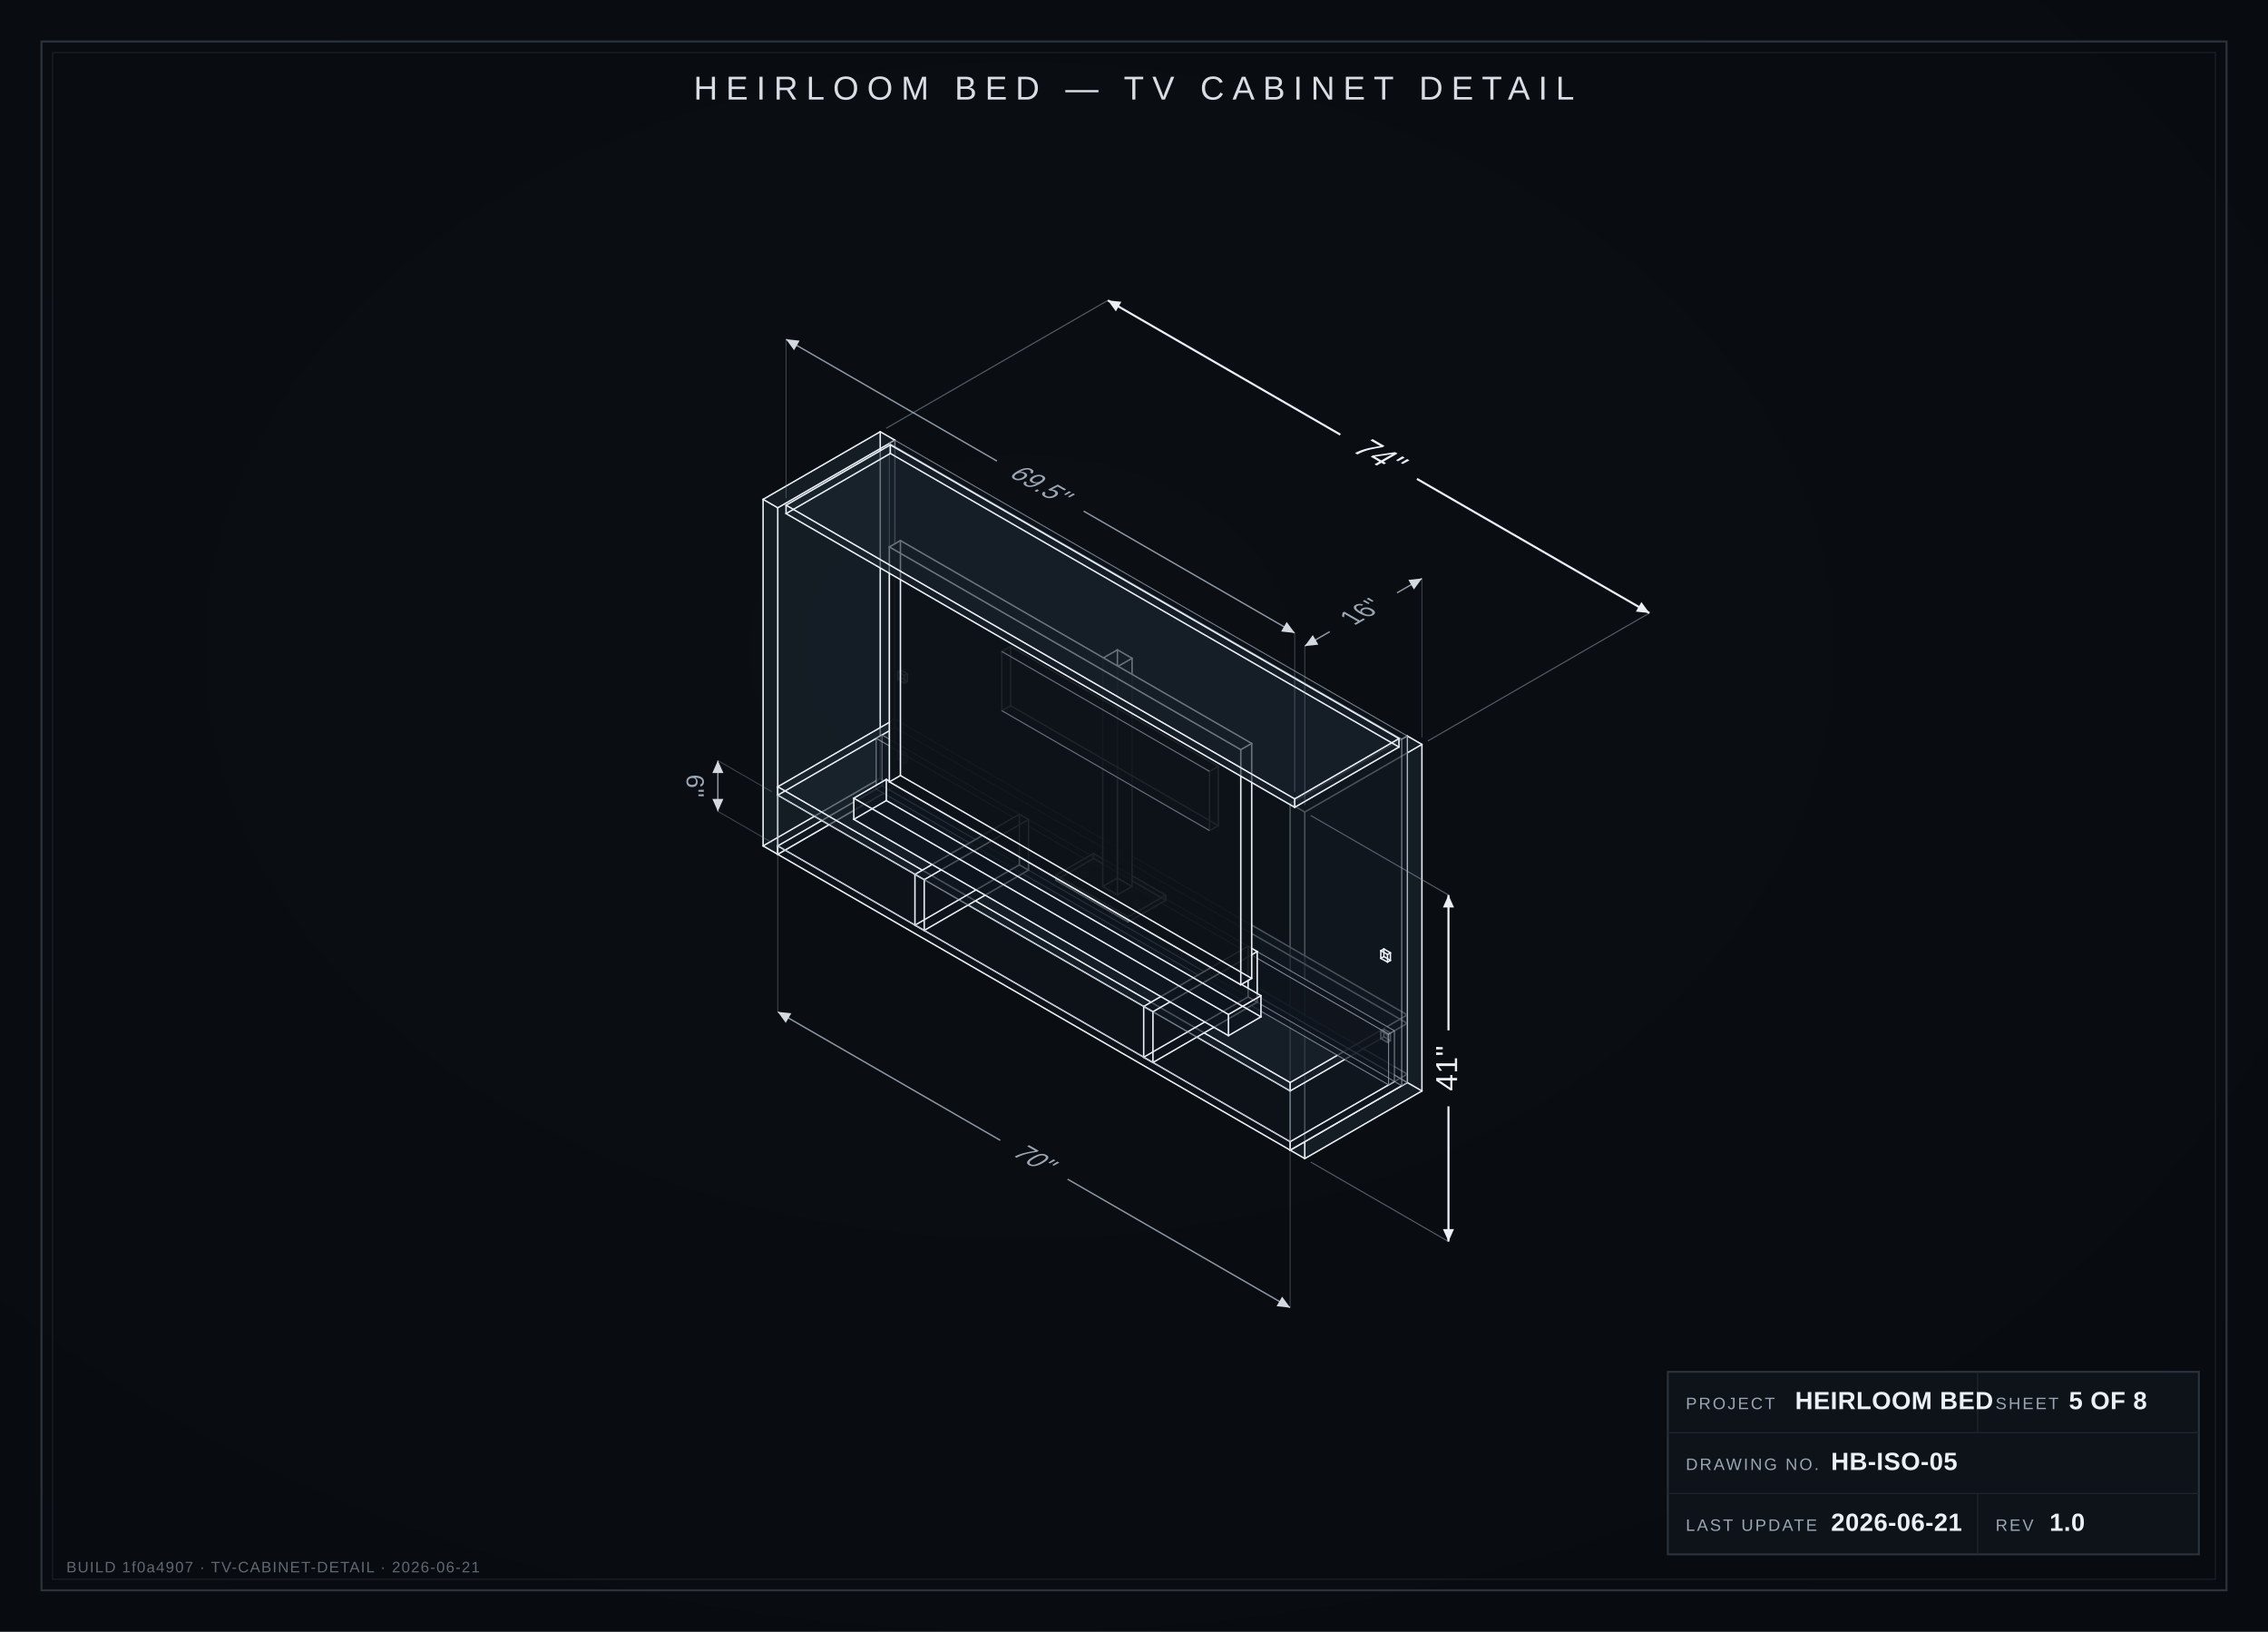
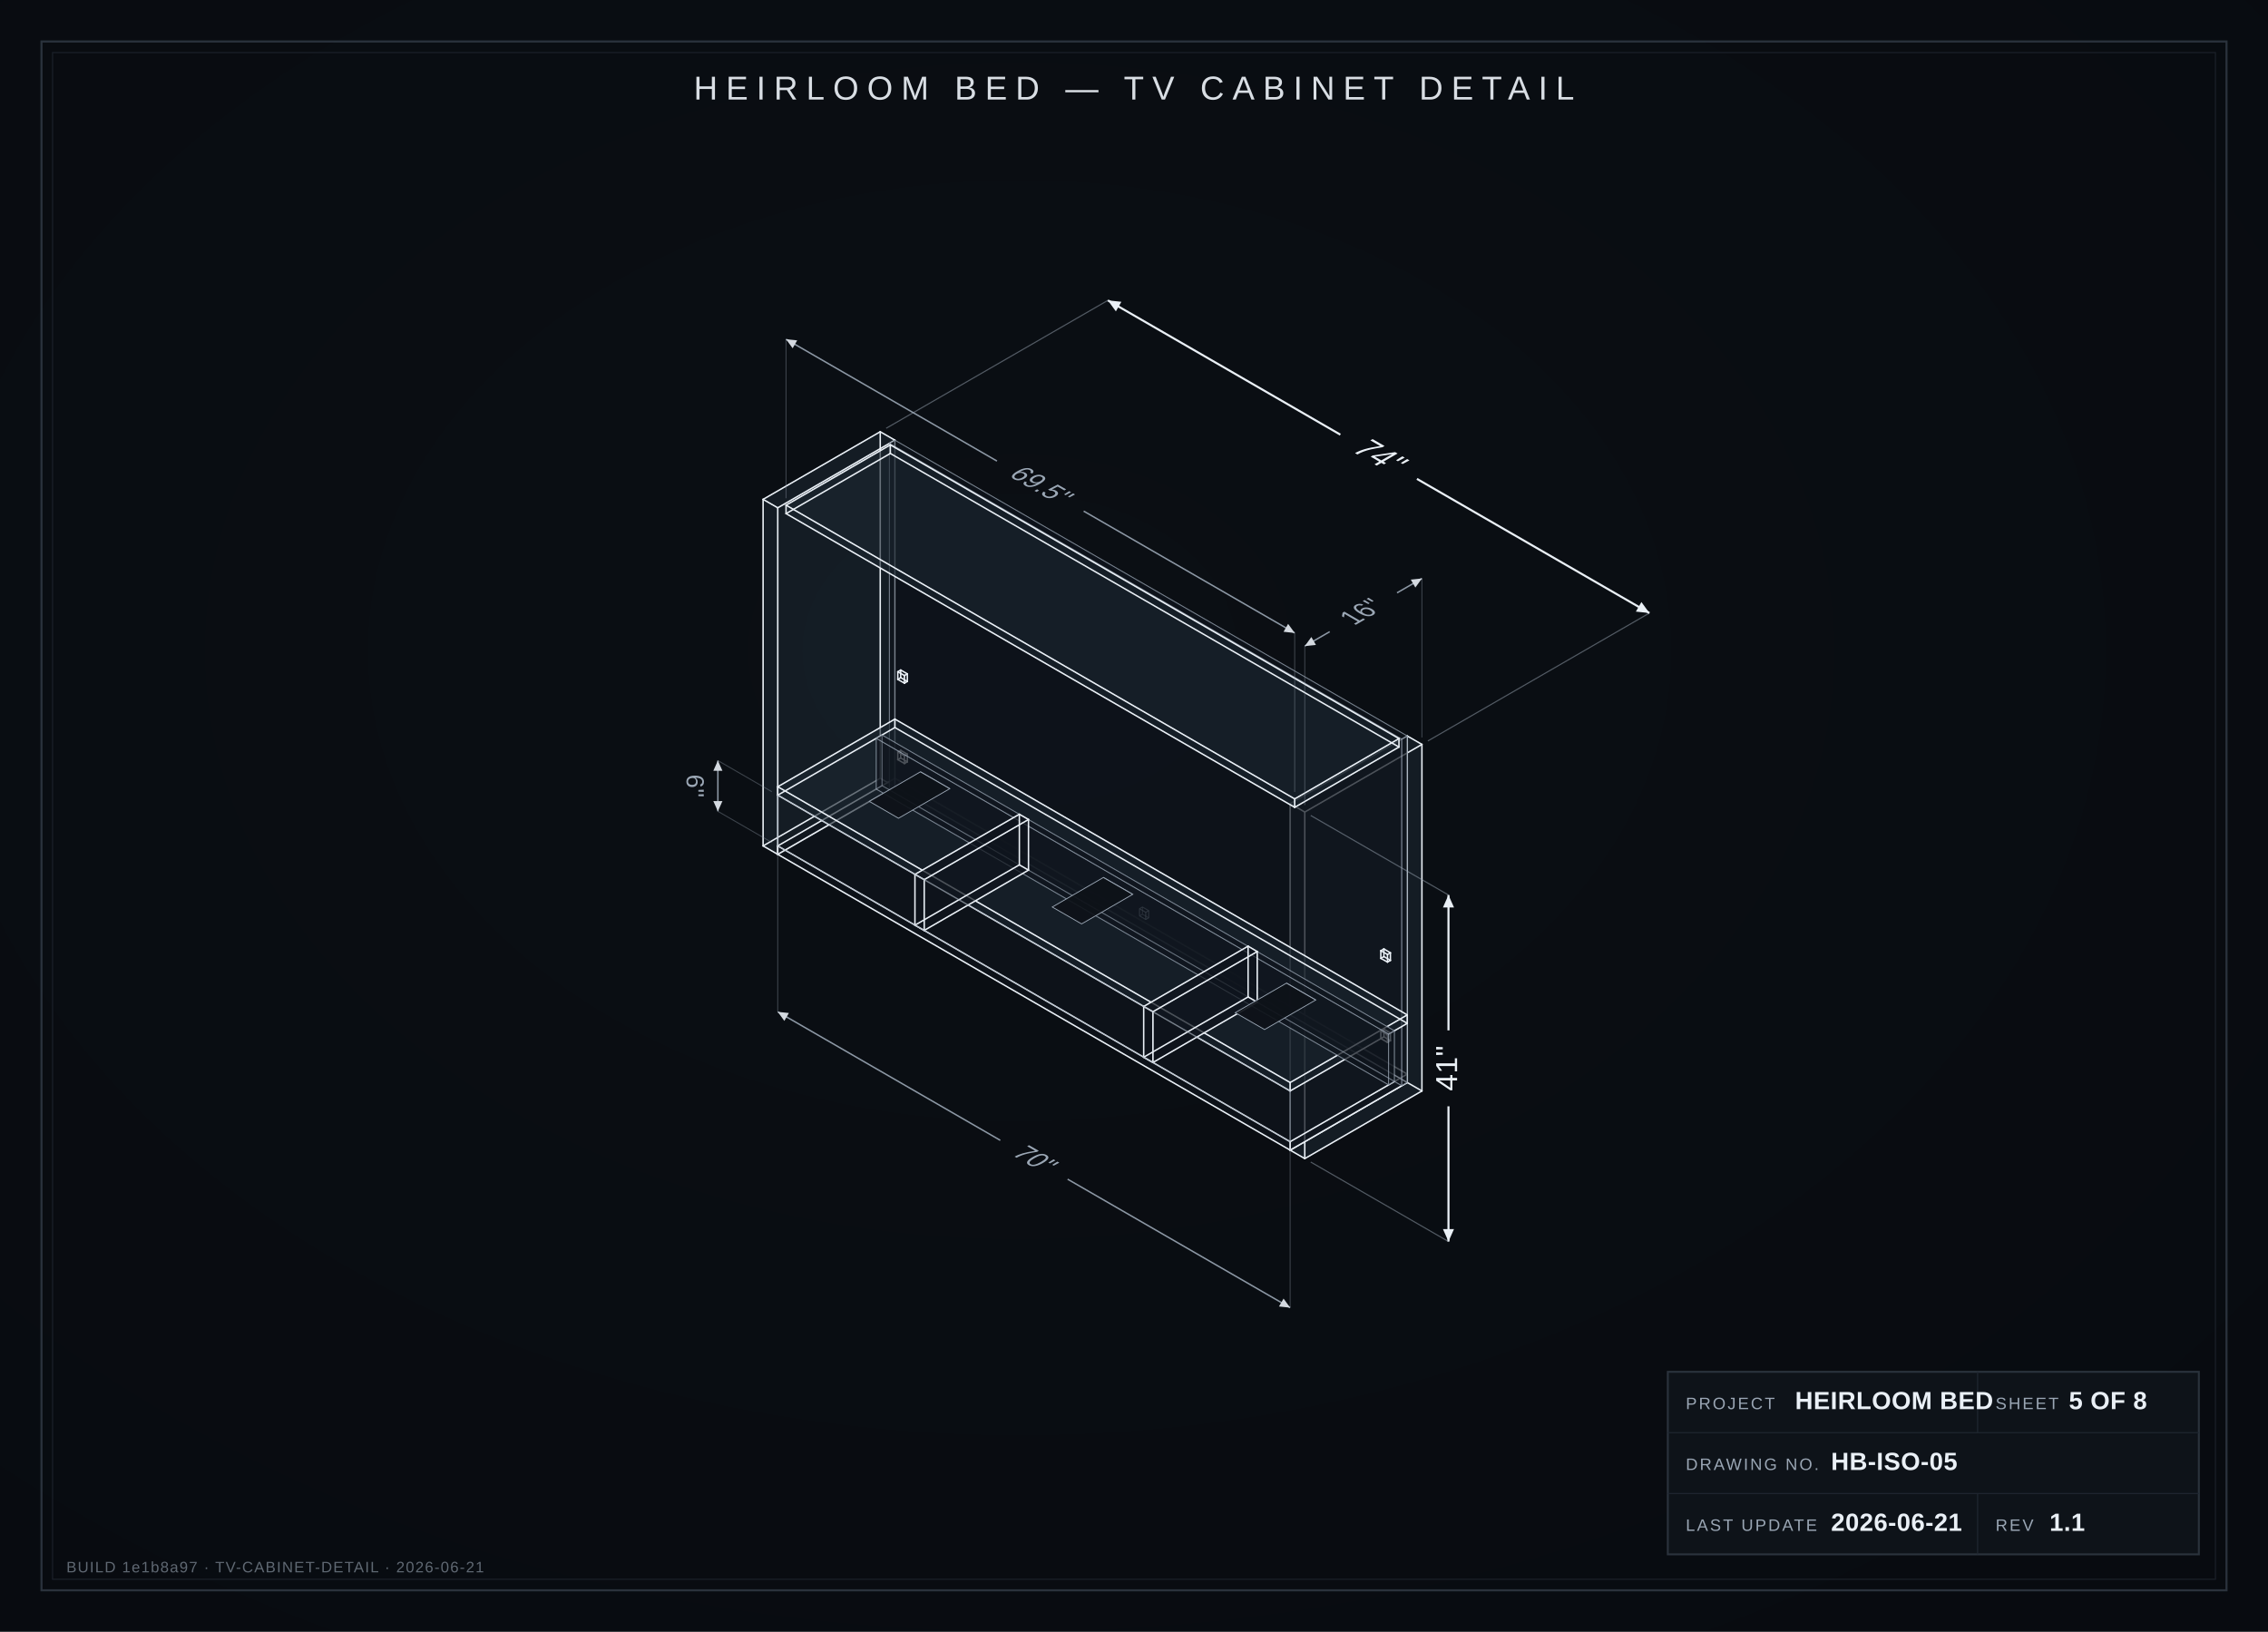
<svg xmlns="http://www.w3.org/2000/svg" viewBox="0 0 1640 1180" data-bf-class="new-world-isometric" data-bf-sheet="tv-cabinet-detail" data-bf-view="iso-top">
  <defs>
    <radialGradient id="bg" cx="0.45" cy="0.4" r="0.95">
      <stop offset="0" stop-color="#0B0F14" />
      <stop offset="1" stop-color="#070A0F" />
    </radialGradient>
-     <marker id="dimArrow" markerWidth="11" markerHeight="11" refX="9" refY="4" orient="auto-start-reverse" markerUnits="userSpaceOnUse">
+     <marker id="dimArrow-primary" markerWidth="11" markerHeight="10" refX="9" refY="4" orient="auto-start-reverse" markerUnits="userSpaceOnUse">
      <path d="M0,0 L9,4 L0,8 Z" fill="#EAF0F6" />
+     </marker>
+     <marker id="dimArrow-secondary" markerWidth="9.4" markerHeight="8.6" refX="7.4" refY="3.3" orient="auto-start-reverse" markerUnits="userSpaceOnUse">
+       <path d="M0,0 L7.4,3.3 L0,6.6 Z" fill="#EAF0F6" />
+     </marker>
+     <marker id="dimArrow-tight" markerWidth="8" markerHeight="7.4" refX="6" refY="2.7" orient="auto-start-reverse" markerUnits="userSpaceOnUse">
+       <path d="M0,0 L6,2.7 L0,5.4 Z" fill="#EAF0F6" />
+     </marker>
+     <marker id="dimArrow-micro" markerWidth="7" markerHeight="6.4" refX="5" refY="2.2" orient="auto-start-reverse" markerUnits="userSpaceOnUse">
+       <path d="M0,0 L5,2.2 L0,4.4 Z" fill="#EAF0F6" />
    </marker>
    <style>
      .face   { fill:#1B2530; fill-opacity:0.62; stroke:#9AA6B4; stroke-width:0.5; stroke-opacity:0.5; stroke-linejoin:round; }
      .faceDk { fill:#0E141C; fill-opacity:0.72; stroke:#9AA6B4; stroke-width:0.5; stroke-opacity:0.4; stroke-linejoin:round; }
      .spk    { fill:#0E1218; fill-opacity:0.92; stroke:#9AA6B4; stroke-width:0.6; }
      .metal  { fill:none; stroke:#8B95A1; stroke-width:0.9; }
      .edge   { stroke:#EAF0F6;  stroke-width:1.05; fill:none; stroke-linecap:round; stroke-linejoin:round; }
      .edgeS  { stroke:#9AA6B4; stroke-width:0.7;  fill:none; opacity:0.6; }
      .edgeF  { stroke:#5A6675; stroke-width:0.55; fill:none; opacity:0.5; }
      .explode { stroke:#9AA6B4; stroke-width:0.7; fill:none; stroke-dasharray:2 6; stroke-linecap:round; opacity:0.55; }
-       .ext      { stroke:#9AA6B4; stroke-width:0.8; opacity:0.5; }
-       .extS     { stroke:#9AA6B4; stroke-width:0.7; opacity:0.35; }
-       .dimline  { stroke:#EAF0F6; stroke-width:1.5; }
-       .dimlineS { stroke:#9AA6B4; stroke-width:1.0; opacity:0.9; }
+       .dimline-primary { stroke:#EAF0F6; stroke-width:1.5; }
+       .dimline-secondary { stroke:#9AA6B4; stroke-width:1.05; opacity:0.9; }
+       .dimline-tight { stroke:#9AA6B4; stroke-width:0.85; opacity:0.9; }
+       .dimline-micro { stroke:#9AA6B4; stroke-width:0.7; opacity:0.9; }
+       .ext-primary { stroke:#9AA6B4; stroke-width:0.8; opacity:0.5; }
+       .ext-secondary { stroke:#9AA6B4; stroke-width:0.7; opacity:0.35; }
+       .ext-tight { stroke:#9AA6B4; stroke-width:0.6; opacity:0.35; }
+       .ext-micro { stroke:#9AA6B4; stroke-width:0.5; opacity:0.35; }
      .dimKnockout { fill:#070A0F; stroke:none; }
      /* dimension typography — the ONLY three sizes (07 §3B). The thin halo is ANTI-ALIAS support only, never
         line clearance: the dim line is broken around the number (or the number sits outside it), so no line
         ever runs beneath a glyph. */
      .dimtext { fill:#EAF0F6; font-family:"Helvetica Neue","Segoe UI",Arial,system-ui,sans-serif; letter-spacing:0.3px; paint-order:stroke; stroke:#070A0F; stroke-width:1.1px; }
      .dimP { font-size:22px; }
      .dimS { font-size:18px; fill:#9AA6B4; }
      .dimT { font-size:16px; fill:#9AA6B4; }
+       .dimM { font-size:13px; fill:#9AA6B4; }
      .ttl   { fill:#EAF0F6;    font-family:"Helvetica Neue","Segoe UI",Arial,system-ui,sans-serif; }
      .tlab  { fill:#9AA6B4; font-family:"Helvetica Neue","Segoe UI",Arial,system-ui,sans-serif; font-size:12px; letter-spacing:1.4px; }
      .tval  { fill:#EAF0F6;    font-family:"Helvetica Neue","Segoe UI",Arial,system-ui,sans-serif; font-size:18px; letter-spacing:0.3px; font-weight:600; }
      .wm    { fill:#9AA6B4; font-family:"Helvetica Neue","Segoe UI",Arial,system-ui,sans-serif; font-size:11px; letter-spacing:0.8px; opacity:0.6; }
    </style>
  </defs>
  <rect x="0" y="0" width="1640" height="1180" fill="url(#bg)" />
  <rect x="30" y="30" width="1580" height="1120" fill="none" stroke="#2A323C" stroke-width="1.5" />
  <rect x="38" y="38" width="1564" height="1104" fill="none" stroke="#1A2029" stroke-width="0.8" />
  <g id="iso-model">
    <path d="M551.8,611.7 L562.4,617.8 L562.4,367.2 L551.8,361.1 Z" class="face" />
    <path d="M647.1,568.9 L562.4,617.8 L562.4,367.2 L647.1,318.3 Z" class="face" />
    <path d="M636.5,312.2 L647.1,318.3 L562.4,367.2 L551.8,361.1 Z" class="face" />
    <line x1="636.5" y1="562.8" x2="647.1" y2="568.9" class="edge" />
    <line x1="647.1" y1="568.9" x2="647.1" y2="318.3" class="edge" />
    <line x1="647.1" y1="318.3" x2="636.5" y2="312.2" class="edge" />
    <line x1="636.5" y1="312.2" x2="636.5" y2="562.8" class="edge" />
    <line x1="551.8" y1="611.7" x2="562.4" y2="617.8" class="edge" />
    <line x1="562.4" y1="617.8" x2="562.4" y2="367.2" class="edge" />
    <line x1="562.4" y1="367.2" x2="551.8" y2="361.1" class="edge" />
    <line x1="551.8" y1="361.1" x2="551.8" y2="611.7" class="edge" />
    <line x1="636.5" y1="562.8" x2="551.8" y2="611.7" class="edge" />
    <line x1="647.1" y1="568.9" x2="562.4" y2="617.8" class="edge" />
    <line x1="647.1" y1="318.3" x2="562.4" y2="367.2" class="edge" />
    <line x1="636.5" y1="312.2" x2="551.8" y2="361.1" class="edge" />
    <path d="M932.9,831.7 L943.5,837.8 L943.5,587.2 L932.9,581.1 Z" class="face" />
    <path d="M1028.2,788.9 L943.5,837.8 L943.5,587.2 L1028.2,538.3 Z" class="face" />
    <path d="M1017.6,532.2 L1028.2,538.3 L943.5,587.2 L932.9,581.1 Z" class="face" />
    <line x1="1017.6" y1="782.8" x2="1028.2" y2="788.9" class="edge" />
    <line x1="1028.2" y1="788.9" x2="1028.2" y2="538.3" class="edge" />
    <line x1="1028.2" y1="538.3" x2="1017.6" y2="532.2" class="edge" />
    <line x1="1017.6" y1="532.2" x2="1017.6" y2="782.8" class="edge" />
    <line x1="932.9" y1="831.7" x2="943.5" y2="837.8" class="edge" />
    <line x1="943.5" y1="837.8" x2="943.5" y2="587.2" class="edge" />
    <line x1="943.5" y1="587.2" x2="932.9" y2="581.1" class="edge" />
    <line x1="932.9" y1="581.1" x2="932.9" y2="831.7" class="edge" />
    <line x1="1017.6" y1="782.8" x2="932.9" y2="831.7" class="edge" />
    <line x1="1028.2" y1="788.9" x2="943.5" y2="837.8" class="edge" />
    <line x1="1028.2" y1="538.3" x2="943.5" y2="587.2" class="edge" />
    <line x1="1017.6" y1="532.2" x2="932.9" y2="581.1" class="edge" />
    <path d="M562.4,617.8 L932.9,831.7 L932.9,825.6 L562.4,611.7 Z" class="faceDk" />
    <path d="M1017.6,782.8 L932.9,831.7 L932.9,825.6 L1017.6,776.7 Z" class="faceDk" />
    <path d="M647.1,562.8 L1017.6,776.7 L932.9,825.6 L562.4,611.7 Z" class="faceDk" />
    <line x1="647.1" y1="568.9" x2="1017.6" y2="782.8" class="edge" />
    <line x1="1017.6" y1="782.8" x2="1017.6" y2="776.7" class="edge" />
    <line x1="1017.6" y1="776.7" x2="647.1" y2="562.8" class="edge" />
    <line x1="647.1" y1="562.8" x2="647.1" y2="568.9" class="edge" />
    <line x1="562.4" y1="617.8" x2="932.9" y2="831.7" class="edge" />
    <line x1="932.9" y1="831.7" x2="932.9" y2="825.6" class="edge" />
    <line x1="932.9" y1="825.6" x2="562.4" y2="611.7" class="edge" />
    <line x1="562.4" y1="611.7" x2="562.4" y2="617.8" class="edge" />
    <line x1="647.1" y1="568.9" x2="562.4" y2="617.8" class="edge" />
    <line x1="1017.6" y1="782.8" x2="932.9" y2="831.7" class="edge" />
    <line x1="1017.6" y1="776.7" x2="932.9" y2="825.6" class="edge" />
    <line x1="647.1" y1="562.8" x2="562.4" y2="611.7" class="edge" />
+     <path d="M643.1,571.2 L1013.6,785.1 L1013.6,534.5 L643.1,320.6 Z" class="faceDk" />
+     <path d="M1017.6,782.8 L1013.6,785.1 L1013.6,534.5 L1017.6,532.2 Z" class="faceDk" />
+     <path d="M647.1,318.3 L1017.6,532.2 L1013.6,534.5 L643.1,320.6 Z" class="faceDk" />
+     <line x1="647.1" y1="568.9" x2="1017.6" y2="782.8" class="edgeS" />
+     <line x1="1017.6" y1="782.8" x2="1017.6" y2="532.2" class="edgeS" />
+     <line x1="1017.6" y1="532.2" x2="647.1" y2="318.3" class="edgeS" />
+     <line x1="647.1" y1="318.3" x2="647.1" y2="568.9" class="edgeS" />
+     <line x1="643.1" y1="571.2" x2="1013.6" y2="785.1" class="edgeS" />
+     <line x1="1013.6" y1="785.1" x2="1013.6" y2="534.5" class="edgeS" />
+     <line x1="1013.6" y1="534.5" x2="643.1" y2="320.6" class="edgeS" />
+     <line x1="643.1" y1="320.6" x2="643.1" y2="571.2" class="edgeS" />
+     <line x1="647.1" y1="568.9" x2="643.1" y2="571.2" class="edgeS" />
+     <line x1="1017.6" y1="782.8" x2="1013.6" y2="785.1" class="edgeS" />
+     <line x1="1017.6" y1="532.2" x2="1013.6" y2="534.5" class="edgeS" />
+     <line x1="647.1" y1="318.3" x2="643.1" y2="320.6" class="edgeS" />
    <path d="M562.4,575 L932.9,788.9 L932.9,782.8 L562.4,568.9 Z" class="face" />
    <path d="M1017.6,740 L932.9,788.9 L932.9,782.8 L1017.6,733.9 Z" class="face" />
    <path d="M647.1,520 L1017.6,733.9 L932.9,782.8 L562.4,568.9 Z" class="face" />
    <line x1="647.1" y1="526.1" x2="1017.6" y2="740" class="edge" />
    <line x1="1017.6" y1="740" x2="1017.6" y2="733.9" class="edge" />
    <line x1="1017.6" y1="733.9" x2="647.1" y2="520" class="edge" />
    <line x1="647.1" y1="520" x2="647.1" y2="526.1" class="edge" />
    <line x1="562.4" y1="575" x2="932.9" y2="788.9" class="edge" />
    <line x1="932.9" y1="788.9" x2="932.9" y2="782.8" class="edge" />
    <line x1="932.9" y1="782.8" x2="562.4" y2="568.9" class="edge" />
    <line x1="562.4" y1="568.9" x2="562.4" y2="575" class="edge" />
    <line x1="647.1" y1="526.1" x2="562.4" y2="575" class="edge" />
    <line x1="1017.6" y1="740" x2="932.9" y2="788.9" class="edge" />
    <line x1="1017.6" y1="733.9" x2="932.9" y2="782.8" class="edge" />
    <line x1="647.1" y1="520" x2="562.4" y2="568.9" class="edge" />
-     <path d="M643.1,571.2 L1013.6,785.1 L1013.6,534.5 L643.1,320.6 Z" class="faceDk" />
-     <path d="M1017.6,782.8 L1013.6,785.1 L1013.6,534.5 L1017.6,532.2 Z" class="faceDk" />
-     <path d="M647.1,318.3 L1017.6,532.2 L1013.6,534.5 L643.1,320.6 Z" class="faceDk" />
-     <line x1="647.1" y1="568.9" x2="1017.6" y2="782.8" class="edgeS" />
-     <line x1="1017.6" y1="782.8" x2="1017.6" y2="532.2" class="edgeS" />
-     <line x1="1017.6" y1="532.2" x2="647.1" y2="318.3" class="edgeS" />
-     <line x1="647.1" y1="318.3" x2="647.1" y2="568.9" class="edgeS" />
-     <line x1="643.1" y1="571.2" x2="1013.6" y2="785.1" class="edgeS" />
-     <line x1="1013.6" y1="785.1" x2="1013.6" y2="534.5" class="edgeS" />
-     <line x1="1013.6" y1="534.5" x2="643.1" y2="320.6" class="edgeS" />
-     <line x1="643.1" y1="320.6" x2="643.1" y2="571.2" class="edgeS" />
-     <line x1="647.1" y1="568.9" x2="643.1" y2="571.2" class="edgeS" />
-     <line x1="1017.6" y1="782.8" x2="1013.6" y2="785.1" class="edgeS" />
-     <line x1="1017.6" y1="532.2" x2="1013.6" y2="534.5" class="edgeS" />
-     <line x1="647.1" y1="318.3" x2="643.1" y2="320.6" class="edgeS" />
    <path d="M649.2,549.3 L654,552.1 L654,546.6 L649.2,543.8 Z" class="faceDk" />
    <path d="M656.1,550.9 L654,552.1 L654,546.6 L656.1,545.4 Z" class="faceDk" />
    <path d="M651.3,542.6 L656.1,545.4 L654,546.6 L649.2,543.8 Z" class="faceDk" />
    <line x1="651.3" y1="548.1" x2="656.1" y2="550.9" class="edge" />
    <line x1="656.1" y1="550.9" x2="656.1" y2="545.4" class="edge" />
    <line x1="656.1" y1="545.4" x2="651.3" y2="542.6" class="edge" />
    <line x1="651.3" y1="542.6" x2="651.3" y2="548.1" class="edge" />
    <line x1="649.2" y1="549.3" x2="654" y2="552.1" class="edge" />
    <line x1="654" y1="552.1" x2="654" y2="546.6" class="edge" />
    <line x1="654" y1="546.6" x2="649.2" y2="543.8" class="edge" />
    <line x1="649.2" y1="543.8" x2="649.2" y2="549.3" class="edge" />
    <line x1="651.3" y1="548.1" x2="649.2" y2="549.3" class="edge" />
    <line x1="656.1" y1="550.9" x2="654" y2="552.1" class="edge" />
    <line x1="656.1" y1="545.4" x2="654" y2="546.6" class="edge" />
    <line x1="651.3" y1="542.6" x2="649.2" y2="543.8" class="edge" />
    <path d="M649.2,491.3 L654,494 L654,488.5 L649.2,485.8 Z" class="faceDk" />
    <path d="M656.1,492.8 L654,494 L654,488.5 L656.1,487.3 Z" class="faceDk" />
    <path d="M651.3,484.5 L656.1,487.3 L654,488.5 L649.2,485.8 Z" class="faceDk" />
    <line x1="651.3" y1="490" x2="656.1" y2="492.8" class="edge" />
    <line x1="656.1" y1="492.8" x2="656.1" y2="487.3" class="edge" />
    <line x1="656.1" y1="487.3" x2="651.3" y2="484.5" class="edge" />
    <line x1="651.3" y1="484.5" x2="651.3" y2="490" class="edge" />
    <line x1="649.2" y1="491.3" x2="654" y2="494" class="edge" />
    <line x1="654" y1="494" x2="654" y2="488.5" class="edge" />
    <line x1="654" y1="488.5" x2="649.2" y2="485.8" class="edge" />
    <line x1="649.2" y1="485.8" x2="649.2" y2="491.3" class="edge" />
    <line x1="651.3" y1="490" x2="649.2" y2="491.3" class="edge" />
    <line x1="656.1" y1="492.8" x2="654" y2="494" class="edge" />
    <line x1="656.1" y1="487.3" x2="654" y2="488.5" class="edge" />
    <line x1="651.3" y1="484.5" x2="649.2" y2="485.8" class="edge" />
    <path d="M998.5,751 L1003.3,753.8 L1003.3,748.3 L998.5,745.5 Z" class="faceDk" />
    <path d="M1005.4,752.5 L1003.3,753.8 L1003.3,748.3 L1005.4,747 Z" class="faceDk" />
    <path d="M1000.7,744.3 L1005.4,747 L1003.3,748.3 L998.5,745.5 Z" class="faceDk" />
    <line x1="1000.7" y1="749.8" x2="1005.4" y2="752.5" class="edge" />
    <line x1="1005.4" y1="752.5" x2="1005.4" y2="747" class="edge" />
    <line x1="1005.4" y1="747" x2="1000.7" y2="744.3" class="edge" />
    <line x1="1000.7" y1="744.3" x2="1000.7" y2="749.8" class="edge" />
    <line x1="998.5" y1="751" x2="1003.3" y2="753.8" class="edge" />
    <line x1="1003.3" y1="753.8" x2="1003.3" y2="748.3" class="edge" />
    <line x1="1003.3" y1="748.3" x2="998.5" y2="745.5" class="edge" />
    <line x1="998.5" y1="745.5" x2="998.5" y2="751" class="edge" />
    <line x1="1000.7" y1="749.8" x2="998.5" y2="751" class="edge" />
    <line x1="1005.4" y1="752.5" x2="1003.3" y2="753.8" class="edge" />
    <line x1="1005.4" y1="747" x2="1003.3" y2="748.3" class="edge" />
    <line x1="1000.7" y1="744.3" x2="998.5" y2="745.5" class="edge" />
    <path d="M998.5,693 L1003.3,695.7 L1003.3,690.2 L998.5,687.5 Z" class="faceDk" />
    <path d="M1005.4,694.5 L1003.3,695.7 L1003.3,690.2 L1005.4,689 Z" class="faceDk" />
    <path d="M1000.7,686.2 L1005.4,689 L1003.3,690.2 L998.5,687.5 Z" class="faceDk" />
    <line x1="1000.7" y1="691.7" x2="1005.4" y2="694.5" class="edge" />
    <line x1="1005.4" y1="694.5" x2="1005.4" y2="689" class="edge" />
    <line x1="1005.4" y1="689" x2="1000.7" y2="686.2" class="edge" />
    <line x1="1000.7" y1="686.2" x2="1000.7" y2="691.7" class="edge" />
    <line x1="998.5" y1="693" x2="1003.3" y2="695.7" class="edge" />
    <line x1="1003.3" y1="695.7" x2="1003.3" y2="690.2" class="edge" />
    <line x1="1003.3" y1="690.2" x2="998.5" y2="687.5" class="edge" />
    <line x1="998.5" y1="687.5" x2="998.5" y2="693" class="edge" />
    <line x1="1000.7" y1="691.7" x2="998.5" y2="693" class="edge" />
    <line x1="1005.4" y1="694.5" x2="1003.3" y2="695.7" class="edge" />
    <line x1="1005.4" y1="689" x2="1003.3" y2="690.2" class="edge" />
    <line x1="1000.7" y1="686.2" x2="998.5" y2="687.5" class="edge" />
    <path d="M824,662.3 L828.5,664.9 L828.5,659.7 L824,657.1 Z" class="faceDk" />
    <path d="M830.6,663.7 L828.5,664.9 L828.5,659.7 L830.6,658.5 Z" class="faceDk" />
    <path d="M826.1,655.9 L830.6,658.5 L828.5,659.7 L824,657.1 Z" class="faceDk" />
    <line x1="826.1" y1="661.1" x2="830.6" y2="663.7" class="edgeS" />
    <line x1="830.6" y1="663.7" x2="830.6" y2="658.5" class="edgeS" />
    <line x1="830.6" y1="658.5" x2="826.1" y2="655.9" class="edgeS" />
    <line x1="826.1" y1="655.9" x2="826.1" y2="661.1" class="edgeS" />
    <line x1="824" y1="662.3" x2="828.5" y2="664.9" class="edgeS" />
    <line x1="828.5" y1="664.9" x2="828.5" y2="659.7" class="edgeS" />
    <line x1="828.5" y1="659.7" x2="824" y2="657.1" class="edgeS" />
    <line x1="824" y1="657.1" x2="824" y2="662.3" class="edgeS" />
    <line x1="826.1" y1="661.1" x2="824" y2="662.3" class="edgeS" />
    <line x1="830.6" y1="663.7" x2="828.5" y2="664.9" class="edgeS" />
    <line x1="830.6" y1="658.5" x2="828.5" y2="659.7" class="edgeS" />
    <line x1="826.1" y1="655.9" x2="824" y2="657.1" class="edgeS" />
    <path d="M633.6,570.6 L1004.1,784.5 L1004.1,747.8 L633.6,533.9 Z" class="faceDk" />
    <path d="M1008.3,782 L1004.1,784.5 L1004.1,747.8 L1008.3,745.4 Z" class="faceDk" />
    <path d="M637.8,531.5 L1008.3,745.4 L1004.1,747.8 L633.6,533.9 Z" class="faceDk" />
    <line x1="637.8" y1="568.1" x2="1008.3" y2="782" class="edgeS" />
    <line x1="1008.3" y1="782" x2="1008.3" y2="745.4" class="edgeS" />
    <line x1="1008.3" y1="745.4" x2="637.8" y2="531.5" class="edgeS" />
    <line x1="637.8" y1="531.5" x2="637.8" y2="568.1" class="edgeS" />
    <line x1="633.6" y1="570.6" x2="1004.1" y2="784.5" class="edgeS" />
    <line x1="1004.1" y1="784.5" x2="1004.1" y2="747.8" class="edgeS" />
    <line x1="1004.1" y1="747.8" x2="633.6" y2="533.9" class="edgeS" />
    <line x1="633.6" y1="533.9" x2="633.6" y2="570.6" class="edgeS" />
    <line x1="637.8" y1="568.1" x2="633.6" y2="570.6" class="edgeS" />
    <line x1="1008.3" y1="782" x2="1004.1" y2="784.5" class="edgeS" />
    <line x1="1008.3" y1="745.4" x2="1004.1" y2="747.8" class="edgeS" />
    <line x1="637.8" y1="531.5" x2="633.6" y2="533.9" class="edgeS" />
    <path d="M661.6,669 L668.3,672.8 L668.3,636.1 L661.6,632.3 Z" class="faceDk" />
    <path d="M743.7,629.2 L668.3,672.8 L668.3,636.1 L743.7,592.6 Z" class="faceDk" />
    <path d="M737.1,588.8 L743.7,592.6 L668.3,636.1 L661.6,632.3 Z" class="faceDk" />
    <line x1="737.1" y1="625.4" x2="743.7" y2="629.2" class="edge" />
    <line x1="743.7" y1="629.2" x2="743.7" y2="592.6" class="edge" />
    <line x1="743.7" y1="592.6" x2="737.1" y2="588.8" class="edge" />
    <line x1="737.1" y1="588.8" x2="737.1" y2="625.4" class="edge" />
    <line x1="661.6" y1="669" x2="668.3" y2="672.8" class="edge" />
    <line x1="668.3" y1="672.8" x2="668.3" y2="636.1" class="edge" />
    <line x1="668.3" y1="636.1" x2="661.6" y2="632.3" class="edge" />
    <line x1="661.6" y1="632.3" x2="661.6" y2="669" class="edge" />
    <line x1="737.1" y1="625.4" x2="661.6" y2="669" class="edge" />
    <line x1="743.7" y1="629.2" x2="668.3" y2="672.8" class="edge" />
    <line x1="743.7" y1="592.6" x2="668.3" y2="636.1" class="edge" />
    <line x1="737.1" y1="588.8" x2="661.6" y2="632.3" class="edge" />
    <path d="M827,764.5 L833.7,768.3 L833.7,731.6 L827,727.8 Z" class="faceDk" />
    <path d="M909.1,724.7 L833.7,768.3 L833.7,731.6 L909.1,688.1 Z" class="faceDk" />
    <path d="M902.5,684.2 L909.1,688.1 L833.7,731.6 L827,727.8 Z" class="faceDk" />
    <line x1="902.5" y1="720.9" x2="909.1" y2="724.7" class="edge" />
    <line x1="909.1" y1="724.7" x2="909.1" y2="688.1" class="edge" />
    <line x1="909.1" y1="688.1" x2="902.5" y2="684.2" class="edge" />
    <line x1="902.5" y1="684.2" x2="902.5" y2="720.9" class="edge" />
    <line x1="827" y1="764.5" x2="833.7" y2="768.3" class="edge" />
    <line x1="833.7" y1="768.3" x2="833.7" y2="731.6" class="edge" />
    <line x1="833.7" y1="731.6" x2="827" y2="727.8" class="edge" />
    <line x1="827" y1="727.8" x2="827" y2="764.5" class="edge" />
    <line x1="902.5" y1="720.9" x2="827" y2="764.5" class="edge" />
    <line x1="909.1" y1="724.7" x2="833.7" y2="768.3" class="edge" />
    <line x1="909.1" y1="688.1" x2="833.7" y2="731.6" class="edge" />
    <line x1="902.5" y1="684.2" x2="827" y2="727.8" class="edge" />
-     <path d="M763.5,636.5 L815.8,666.7 L815.8,663 L763.5,632.8 Z" class="face" />
-     <path d="M842.9,651 L815.8,666.7 L815.8,663 L842.9,647.3 Z" class="face" />
-     <path d="M790.7,617.2 L842.9,647.3 L815.8,663 L763.5,632.8 Z" class="face" />
-     <line x1="790.7" y1="620.8" x2="842.9" y2="651" class="edge" />
-     <line x1="842.9" y1="651" x2="842.9" y2="647.3" class="edge" />
-     <line x1="842.9" y1="647.3" x2="790.7" y2="617.2" class="edge" />
-     <line x1="790.7" y1="617.2" x2="790.7" y2="620.8" class="edge" />
-     <line x1="763.5" y1="636.5" x2="815.8" y2="666.7" class="edge" />
-     <line x1="815.8" y1="666.7" x2="815.8" y2="663" class="edge" />
-     <line x1="815.8" y1="663" x2="763.5" y2="632.8" class="edge" />
-     <line x1="763.5" y1="632.8" x2="763.5" y2="636.5" class="edge" />
-     <line x1="790.7" y1="620.8" x2="763.5" y2="636.5" class="edge" />
-     <line x1="842.9" y1="651" x2="815.8" y2="666.7" class="edge" />
-     <line x1="842.9" y1="647.3" x2="815.8" y2="663" class="edge" />
-     <line x1="790.7" y1="617.2" x2="763.5" y2="632.8" class="edge" />
-     <path d="M782.1,633.4 L784.4,634.7 L784.4,632 L782.1,630.6 Z" class="faceDk" />
-     <path d="M786.8,633.4 L784.4,634.7 L784.4,632 L786.8,630.6 Z" class="faceDk" />
-     <path d="M784.4,629.2 L786.8,630.6 L784.4,632 L782.1,630.6 Z" class="faceDk" />
-     <line x1="784.4" y1="632" x2="786.8" y2="633.4" class="edgeF" />
-     <line x1="786.8" y1="633.4" x2="786.8" y2="630.6" class="edgeF" />
-     <line x1="786.8" y1="630.6" x2="784.4" y2="629.2" class="edgeF" />
-     <line x1="784.4" y1="629.2" x2="784.4" y2="632" class="edgeF" />
-     <line x1="782.1" y1="633.4" x2="784.4" y2="634.7" class="edgeF" />
-     <line x1="784.4" y1="634.7" x2="784.4" y2="632" class="edgeF" />
-     <line x1="784.4" y1="632" x2="782.1" y2="630.6" class="edgeF" />
-     <line x1="782.1" y1="630.6" x2="782.1" y2="633.4" class="edgeF" />
-     <line x1="784.4" y1="632" x2="782.1" y2="633.4" class="edgeF" />
-     <line x1="786.8" y1="633.4" x2="784.4" y2="634.7" class="edgeF" />
-     <line x1="786.8" y1="630.6" x2="784.4" y2="632" class="edgeF" />
-     <line x1="784.4" y1="629.2" x2="782.1" y2="630.6" class="edgeF" />
-     <path d="M819.6,655.1 L822,656.4 L822,653.7 L819.6,652.3 Z" class="faceDk" />
-     <path d="M824.4,655.1 L822,656.4 L822,653.7 L824.4,652.3 Z" class="faceDk" />
-     <path d="M822,650.9 L824.4,652.3 L822,653.7 L819.6,652.3 Z" class="faceDk" />
-     <line x1="822" y1="653.7" x2="824.4" y2="655.1" class="edgeF" />
-     <line x1="824.4" y1="655.1" x2="824.4" y2="652.3" class="edgeF" />
-     <line x1="824.4" y1="652.3" x2="822" y2="650.9" class="edgeF" />
-     <line x1="822" y1="650.9" x2="822" y2="653.7" class="edgeF" />
-     <line x1="819.6" y1="655.1" x2="822" y2="656.4" class="edgeF" />
-     <line x1="822" y1="656.4" x2="822" y2="653.7" class="edgeF" />
-     <line x1="822" y1="653.7" x2="819.6" y2="652.3" class="edgeF" />
-     <line x1="819.6" y1="652.3" x2="819.6" y2="655.1" class="edgeF" />
-     <line x1="822" y1="653.7" x2="819.6" y2="655.1" class="edgeF" />
-     <line x1="824.4" y1="655.1" x2="822" y2="656.4" class="edgeF" />
-     <line x1="824.4" y1="652.3" x2="822" y2="653.7" class="edgeF" />
-     <line x1="822" y1="650.9" x2="819.6" y2="652.3" class="edgeF" />
-     <path d="M797.4,641 L808,647.1 L808,482.1 L797.4,476 Z" class="faceDk" />
-     <path d="M818.6,641 L808,647.1 L808,482.1 L818.6,476 Z" class="faceDk" />
-     <path d="M808,469.9 L818.6,476 L808,482.1 L797.4,476 Z" class="faceDk" />
-     <line x1="808" y1="634.9" x2="818.6" y2="641" class="edge" />
-     <line x1="818.6" y1="641" x2="818.6" y2="476" class="edge" />
-     <line x1="818.6" y1="476" x2="808" y2="469.9" class="edge" />
-     <line x1="808" y1="469.9" x2="808" y2="634.9" class="edge" />
-     <line x1="797.4" y1="641" x2="808" y2="647.1" class="edge" />
-     <line x1="808" y1="647.1" x2="808" y2="482.1" class="edge" />
-     <line x1="808" y1="482.1" x2="797.4" y2="476" class="edge" />
-     <line x1="797.4" y1="476" x2="797.4" y2="641" class="edge" />
-     <line x1="808" y1="634.9" x2="797.4" y2="641" class="edge" />
-     <line x1="818.6" y1="641" x2="808" y2="647.1" class="edge" />
-     <line x1="818.6" y1="476" x2="808" y2="482.1" class="edge" />
-     <line x1="808" y1="469.9" x2="797.4" y2="476" class="edge" />
-     <path d="M724.4,513.9 L874.6,600.6 L874.6,557.8 L724.4,471.1 Z" class="face" />
-     <path d="M881,597 L874.6,600.6 L874.6,557.8 L881,554.2 Z" class="face" />
-     <path d="M730.8,467.5 L881,554.2 L874.6,557.8 L724.4,471.1 Z" class="face" />
-     <line x1="730.8" y1="510.3" x2="881" y2="597" class="edge" />
-     <line x1="881" y1="597" x2="881" y2="554.2" class="edge" />
-     <line x1="881" y1="554.2" x2="730.8" y2="467.5" class="edge" />
-     <line x1="730.8" y1="467.5" x2="730.8" y2="510.3" class="edge" />
-     <line x1="724.4" y1="513.9" x2="874.6" y2="600.6" class="edge" />
-     <line x1="874.6" y1="600.6" x2="874.6" y2="557.8" class="edge" />
-     <line x1="874.6" y1="557.8" x2="724.4" y2="471.1" class="edge" />
-     <line x1="724.4" y1="471.1" x2="724.4" y2="513.9" class="edge" />
-     <line x1="730.8" y1="510.3" x2="724.4" y2="513.9" class="edge" />
-     <line x1="881" y1="597" x2="874.6" y2="600.6" class="edge" />
-     <line x1="881" y1="554.2" x2="874.6" y2="557.8" class="edge" />
-     <line x1="730.8" y1="467.5" x2="724.4" y2="471.1" class="edge" />
-     <path d="M617.4,592.5 L888.3,748.9 L888.3,733.6 L617.4,577.2 Z" class="faceDk" />
-     <path d="M911.8,735.3 L888.3,748.9 L888.3,733.6 L911.8,720 Z" class="faceDk" />
-     <path d="M640.9,563.6 L911.8,720 L888.3,733.6 L617.4,577.2 Z" class="faceDk" />
-     <line x1="640.9" y1="578.9" x2="911.8" y2="735.3" class="edge" />
-     <line x1="911.8" y1="735.3" x2="911.8" y2="720" class="edge" />
-     <line x1="911.8" y1="720" x2="640.9" y2="563.6" class="edge" />
-     <line x1="640.9" y1="563.6" x2="640.9" y2="578.9" class="edge" />
-     <line x1="617.4" y1="592.5" x2="888.3" y2="748.9" class="edge" />
-     <line x1="888.3" y1="748.9" x2="888.3" y2="733.6" class="edge" />
-     <line x1="888.3" y1="733.6" x2="617.4" y2="577.2" class="edge" />
-     <line x1="617.4" y1="577.2" x2="617.4" y2="592.5" class="edge" />
-     <line x1="640.9" y1="578.9" x2="617.4" y2="592.5" class="edge" />
-     <line x1="911.8" y1="735.3" x2="888.3" y2="748.9" class="edge" />
-     <line x1="911.8" y1="720" x2="888.3" y2="733.6" class="edge" />
-     <line x1="640.9" y1="563.6" x2="617.4" y2="577.2" class="edge" />
-     <path d="M643.1,565.4 L897.2,712.1 L897.2,542.1 L643.1,395.5 Z" class="spk" />
-     <path d="M905.1,707.5 L897.2,712.1 L897.2,542.1 L905.1,537.6 Z" class="spk" />
-     <path d="M651.1,390.9 L905.1,537.6 L897.2,542.1 L643.1,395.5 Z" class="spk" />
-     <line x1="651.1" y1="560.8" x2="905.1" y2="707.5" class="edge" />
-     <line x1="905.1" y1="707.5" x2="905.1" y2="537.6" class="edge" />
-     <line x1="905.1" y1="537.6" x2="651.1" y2="390.9" class="edge" />
-     <line x1="651.1" y1="390.9" x2="651.1" y2="560.8" class="edge" />
-     <line x1="643.1" y1="565.4" x2="897.2" y2="712.1" class="edge" />
-     <line x1="897.2" y1="712.1" x2="897.2" y2="542.1" class="edge" />
-     <line x1="897.2" y1="542.1" x2="643.1" y2="395.5" class="edge" />
-     <line x1="643.1" y1="395.5" x2="643.1" y2="565.4" class="edge" />
-     <line x1="651.1" y1="560.8" x2="643.1" y2="565.4" class="edge" />
-     <line x1="905.1" y1="707.5" x2="897.2" y2="712.1" class="edge" />
-     <line x1="905.1" y1="537.6" x2="897.2" y2="542.1" class="edge" />
-     <line x1="651.1" y1="390.9" x2="643.1" y2="395.5" class="edge" />
    <path d="M568.4,371.4 L936.2,583.8 L936.2,577.7 L568.4,365.3 Z" class="face" />
    <path d="M1011.6,540.2 L936.2,583.8 L936.2,577.7 L1011.6,534.1 Z" class="face" />
    <path d="M643.8,321.7 L1011.6,534.1 L936.2,577.7 L568.4,365.3 Z" class="face" />
    <line x1="643.8" y1="327.9" x2="1011.6" y2="540.2" class="edge" />
    <line x1="1011.6" y1="540.2" x2="1011.6" y2="534.1" class="edge" />
    <line x1="1011.6" y1="534.1" x2="643.8" y2="321.7" class="edge" />
    <line x1="643.8" y1="321.7" x2="643.8" y2="327.9" class="edge" />
    <line x1="568.4" y1="371.4" x2="936.2" y2="583.8" class="edge" />
    <line x1="936.2" y1="583.8" x2="936.2" y2="577.7" class="edge" />
    <line x1="936.2" y1="577.7" x2="568.4" y2="365.3" class="edge" />
    <line x1="568.4" y1="365.3" x2="568.4" y2="371.4" class="edge" />
    <line x1="643.8" y1="327.9" x2="568.4" y2="371.4" class="edge" />
    <line x1="1011.6" y1="540.2" x2="936.2" y2="583.8" class="edge" />
    <line x1="1011.6" y1="534.1" x2="936.2" y2="577.7" class="edge" />
    <line x1="643.8" y1="321.7" x2="568.4" y2="365.3" class="edge" />
+     <path d="M665.6,558.1 L686.8,570.3 L649.7,591.7 L628.6,579.5 Z" class="spk" />
+     <path d="M797.9,634.5 L819.1,646.7 L782.1,668.1 L760.9,655.9 Z" class="spk" />
+     <path d="M930.3,710.9 L951.4,723.1 L914.4,744.5 L893.2,732.3 Z" class="spk" />
    <line x1="562.4" y1="575" x2="932.9" y2="788.9" class="edgeS" />
    <line x1="562.4" y1="611.7" x2="932.9" y2="825.6" class="edgeS" />
    <line x1="562.4" y1="611.7" x2="562.4" y2="575" class="edgeS" />
    <line x1="932.9" y1="825.6" x2="932.9" y2="788.9" class="edgeS" />
-     <line x1="724.4" y1="513.9" x2="874.6" y2="600.6" class="edgeS" />
-     <line x1="724.4" y1="471.1" x2="874.6" y2="557.8" class="edgeS" />
+     <line x1="665.6" y1="558.1" x2="686.8" y2="570.3" class="edgeS" />
+     <line x1="797.9" y1="634.5" x2="819.1" y2="646.7" class="edgeS" />
+     <line x1="930.3" y1="710.9" x2="951.4" y2="723.1" class="edgeS" />
  </g>
  <g id="iso-dimensions">
-     <line x1="640.8" y1="309.7" x2="801.1" y2="217.2" class="ext" />
-     <line x1="1032.5" y1="535.8" x2="1192.7" y2="443.3" class="ext" />
-     <line x1="801.1" y1="217.2" x2="969.2" y2="314.3" class="dimline" marker-start="url(#dimArrow)" />
-     <line x1="1024.6" y1="346.3" x2="1192.7" y2="443.3" class="dimline" marker-end="url(#dimArrow)" />
+     <line x1="640.8" y1="309.7" x2="801.1" y2="217.2" class="ext-primary" />
+     <line x1="1032.5" y1="535.8" x2="1192.7" y2="443.3" class="ext-primary" />
+     <line x1="801.1" y1="217.2" x2="969.2" y2="314.3" class="dimline-primary" marker-start="url(#dimArrow-primary)" />
+     <line x1="1024.6" y1="346.3" x2="1192.7" y2="443.3" class="dimline-primary" marker-end="url(#dimArrow-primary)" />
    <text transform="translate(996.9 330.3) rotate(30) skewX(-30)" class="dimtext dimP" text-anchor="middle" dominant-baseline="middle">74"</text>
-     <line x1="947.8" y1="840.3" x2="1047.4" y2="897.8" class="ext" />
-     <line x1="947.8" y1="589.7" x2="1047.4" y2="647.2" class="ext" />
-     <line x1="1047.4" y1="897.8" x2="1047.4" y2="800" class="dimline" marker-start="url(#dimArrow)" />
-     <line x1="1047.4" y1="745.1" x2="1047.4" y2="647.2" class="dimline" marker-end="url(#dimArrow)" />
+     <line x1="947.8" y1="840.3" x2="1047.4" y2="897.8" class="ext-primary" />
+     <line x1="947.8" y1="589.7" x2="1047.4" y2="647.2" class="ext-primary" />
+     <line x1="1047.4" y1="897.8" x2="1047.4" y2="800" class="dimline-primary" marker-start="url(#dimArrow-primary)" />
+     <line x1="1047.4" y1="745.1" x2="1047.4" y2="647.2" class="dimline-primary" marker-end="url(#dimArrow-primary)" />
    <text transform="translate(1047.4 772.5) rotate(-90)" class="dimtext dimP" text-anchor="middle" dominant-baseline="middle">41"</text>
-     <line x1="1028.2" y1="533.3" x2="1028.2" y2="418.3" class="extS" />
-     <line x1="943.5" y1="582.2" x2="943.5" y2="467.2" class="extS" />
-     <line x1="1028.2" y1="418.3" x2="1010.2" y2="428.7" class="dimlineS" marker-start="url(#dimArrow)" />
-     <line x1="961.5" y1="456.8" x2="943.5" y2="467.2" class="dimlineS" marker-end="url(#dimArrow)" />
+     <line x1="1028.2" y1="533.3" x2="1028.2" y2="418.3" class="ext-secondary" />
+     <line x1="943.5" y1="582.2" x2="943.5" y2="467.2" class="ext-secondary" />
+     <line x1="1028.2" y1="418.3" x2="1010.2" y2="428.7" class="dimline-secondary" marker-start="url(#dimArrow-secondary)" />
+     <line x1="961.5" y1="456.8" x2="943.5" y2="467.2" class="dimline-secondary" marker-end="url(#dimArrow-secondary)" />
    <text transform="translate(985.8 442.8) rotate(-30) skewX(30)" class="dimtext dimS" text-anchor="middle" dominant-baseline="middle">16"</text>
-     <line x1="562.4" y1="616.7" x2="562.4" y2="731.7" class="extS" />
-     <line x1="932.9" y1="830.6" x2="932.9" y2="945.6" class="extS" />
-     <line x1="562.4" y1="731.7" x2="723.3" y2="824.6" class="dimlineS" marker-start="url(#dimArrow)" />
-     <line x1="772" y1="852.7" x2="932.9" y2="945.6" class="dimlineS" marker-end="url(#dimArrow)" />
+     <line x1="562.4" y1="616.7" x2="562.4" y2="731.7" class="ext-secondary" />
+     <line x1="932.9" y1="830.6" x2="932.9" y2="945.6" class="ext-secondary" />
+     <line x1="562.4" y1="731.7" x2="723.3" y2="824.6" class="dimline-secondary" marker-start="url(#dimArrow-secondary)" />
+     <line x1="772" y1="852.7" x2="932.9" y2="945.6" class="dimline-secondary" marker-end="url(#dimArrow-secondary)" />
    <text transform="translate(747.7 838.6) rotate(30) skewX(-30)" class="dimtext dimS" text-anchor="middle" dominant-baseline="middle">70"</text>
-     <line x1="558.1" y1="609.2" x2="519.1" y2="586.7" class="extS" />
-     <line x1="558.1" y1="572.5" x2="519.1" y2="550" class="extS" />
-     <line x1="519.1" y1="586.7" x2="519.1" y2="550" class="dimlineS" marker-start="url(#dimArrow)" marker-end="url(#dimArrow)" />
+     <line x1="558.1" y1="609.2" x2="519.1" y2="586.7" class="ext-secondary" />
+     <line x1="558.1" y1="572.5" x2="519.1" y2="550" class="ext-secondary" />
+     <line x1="519.1" y1="586.7" x2="519.1" y2="550" class="dimline-secondary" marker-start="url(#dimArrow-secondary)" marker-end="url(#dimArrow-secondary)" />
    <text transform="translate(501.6 568.3) rotate(90)" class="dimtext dimS" text-anchor="middle" dominant-baseline="middle">6"</text>
-     <line x1="568.4" y1="360.3" x2="568.4" y2="245.3" class="extS" />
-     <line x1="936.2" y1="572.7" x2="936.2" y2="457.7" class="extS" />
-     <line x1="568.4" y1="245.3" x2="720.9" y2="333.4" class="dimlineS" marker-start="url(#dimArrow)" />
-     <line x1="783.6" y1="369.6" x2="936.2" y2="457.7" class="dimlineS" marker-end="url(#dimArrow)" />
+     <line x1="568.4" y1="360.3" x2="568.4" y2="245.3" class="ext-secondary" />
+     <line x1="936.2" y1="572.7" x2="936.2" y2="457.7" class="ext-secondary" />
+     <line x1="568.4" y1="245.3" x2="720.9" y2="333.4" class="dimline-secondary" marker-start="url(#dimArrow-secondary)" />
+     <line x1="783.6" y1="369.6" x2="936.2" y2="457.7" class="dimline-secondary" marker-end="url(#dimArrow-secondary)" />
    <text transform="translate(752.3 351.5) rotate(30) skewX(-30)" class="dimtext dimS" text-anchor="middle" dominant-baseline="middle">69.5"</text>
  </g>
  <text class="ttl" x="820" y="72" text-anchor="middle" font-size="24" letter-spacing="6" opacity="0.92">HEIRLOOM BED — TV CABINET DETAIL</text>
  <rect x="1206" y="992" width="384" height="132" fill="#0E1319" stroke="#2A323C" stroke-width="1.4" />
  <line x1="1206" y1="1036" x2="1590" y2="1036" stroke="#1E2630" stroke-width="0.8" />
  <line x1="1206" y1="1080" x2="1590" y2="1080" stroke="#1E2630" stroke-width="0.8" />
  <line x1="1430" y1="992" x2="1430" y2="1036" stroke="#1E2630" stroke-width="0.8" />
  <line x1="1430" y1="1080" x2="1430" y2="1124" stroke="#1E2630" stroke-width="0.8" />
  <text class="tlab" x="1219" y="1019">PROJECT</text>
  <text class="tval" x="1298" y="1019">HEIRLOOM BED</text>
  <text class="tlab" x="1443" y="1019">SHEET</text>
  <text class="tval" x="1496" y="1019">5 OF 8</text>
  <text class="tlab" x="1219" y="1063">DRAWING NO.</text>
  <text class="tval" x="1324" y="1063">HB-ISO-05</text>
  <text class="tlab" x="1219" y="1107">LAST UPDATE</text>
  <text class="tval" x="1324" y="1107">2026-06-21</text>
  <text class="tlab" x="1443" y="1107">REV</text>
-   <text class="tval" x="1482" y="1107">1.0</text>
-   <text class="wm" x="48" y="1137">BUILD 1f0a4907 · TV-CABINET-DETAIL · 2026-06-21</text>
+   <text class="tval" x="1482" y="1107">1.1</text>
+   <text class="wm" x="48" y="1137">BUILD 1e1b8a97 · TV-CABINET-DETAIL · 2026-06-21</text>
</svg>
